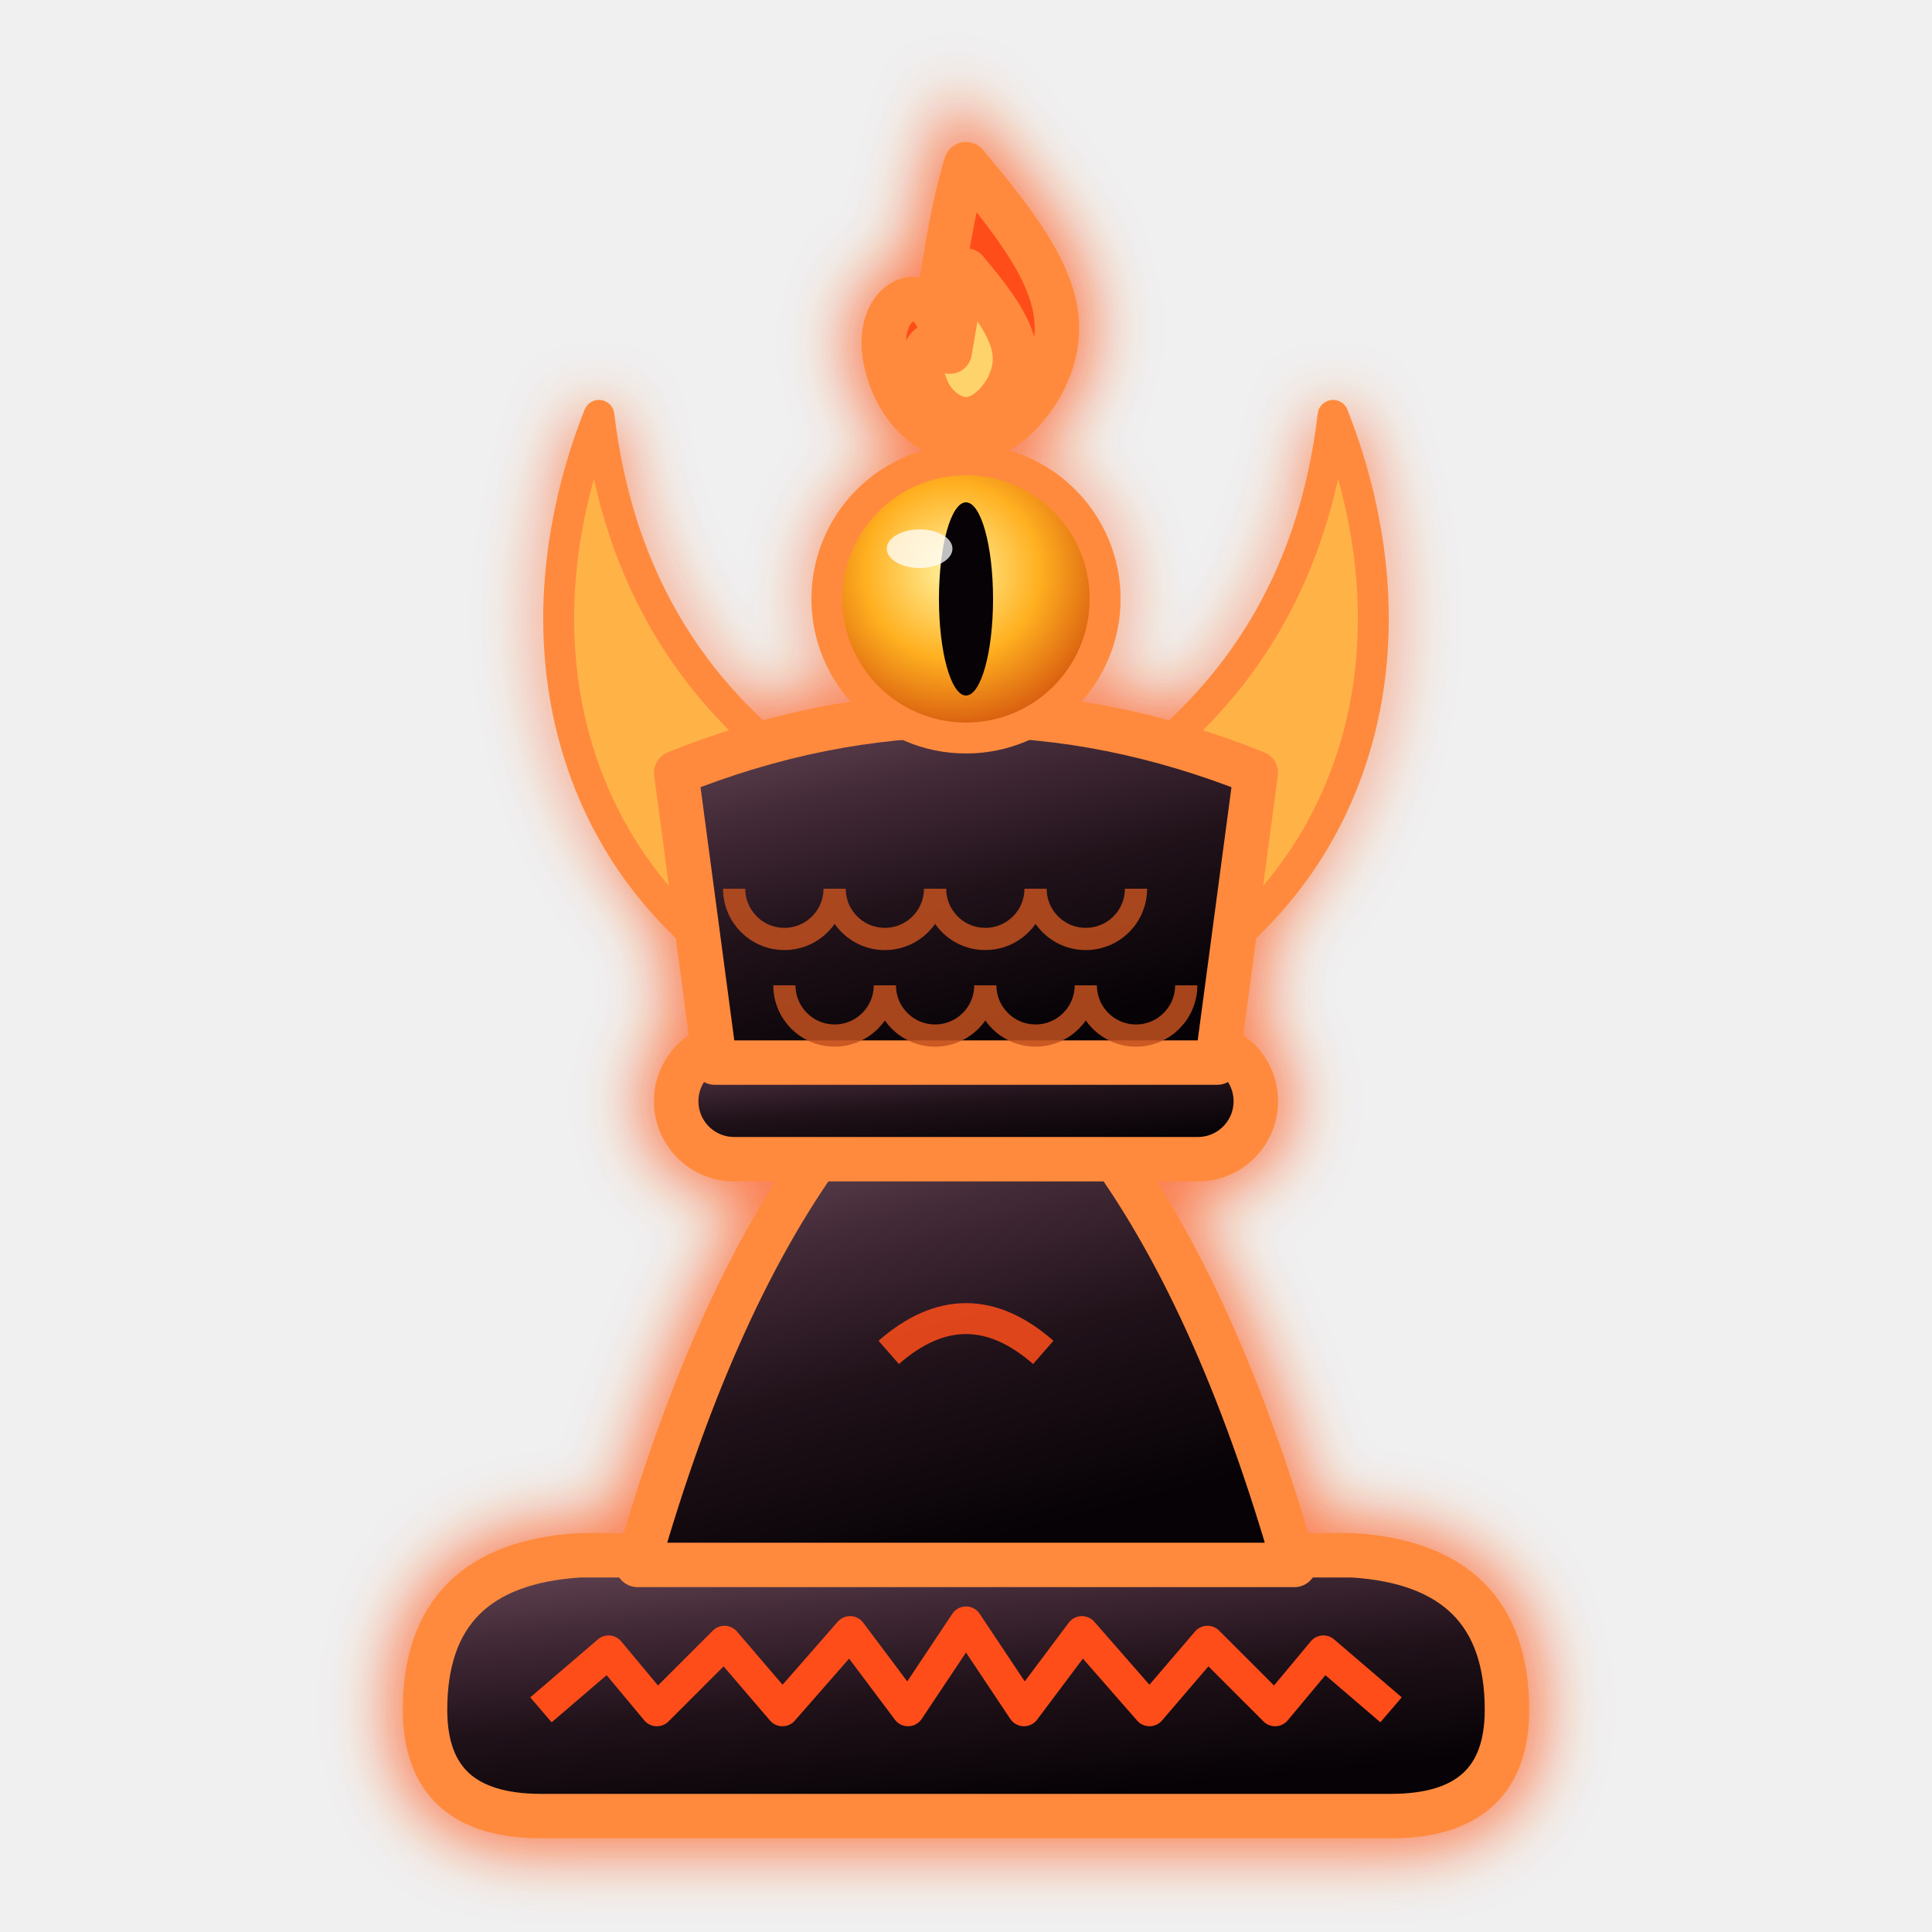
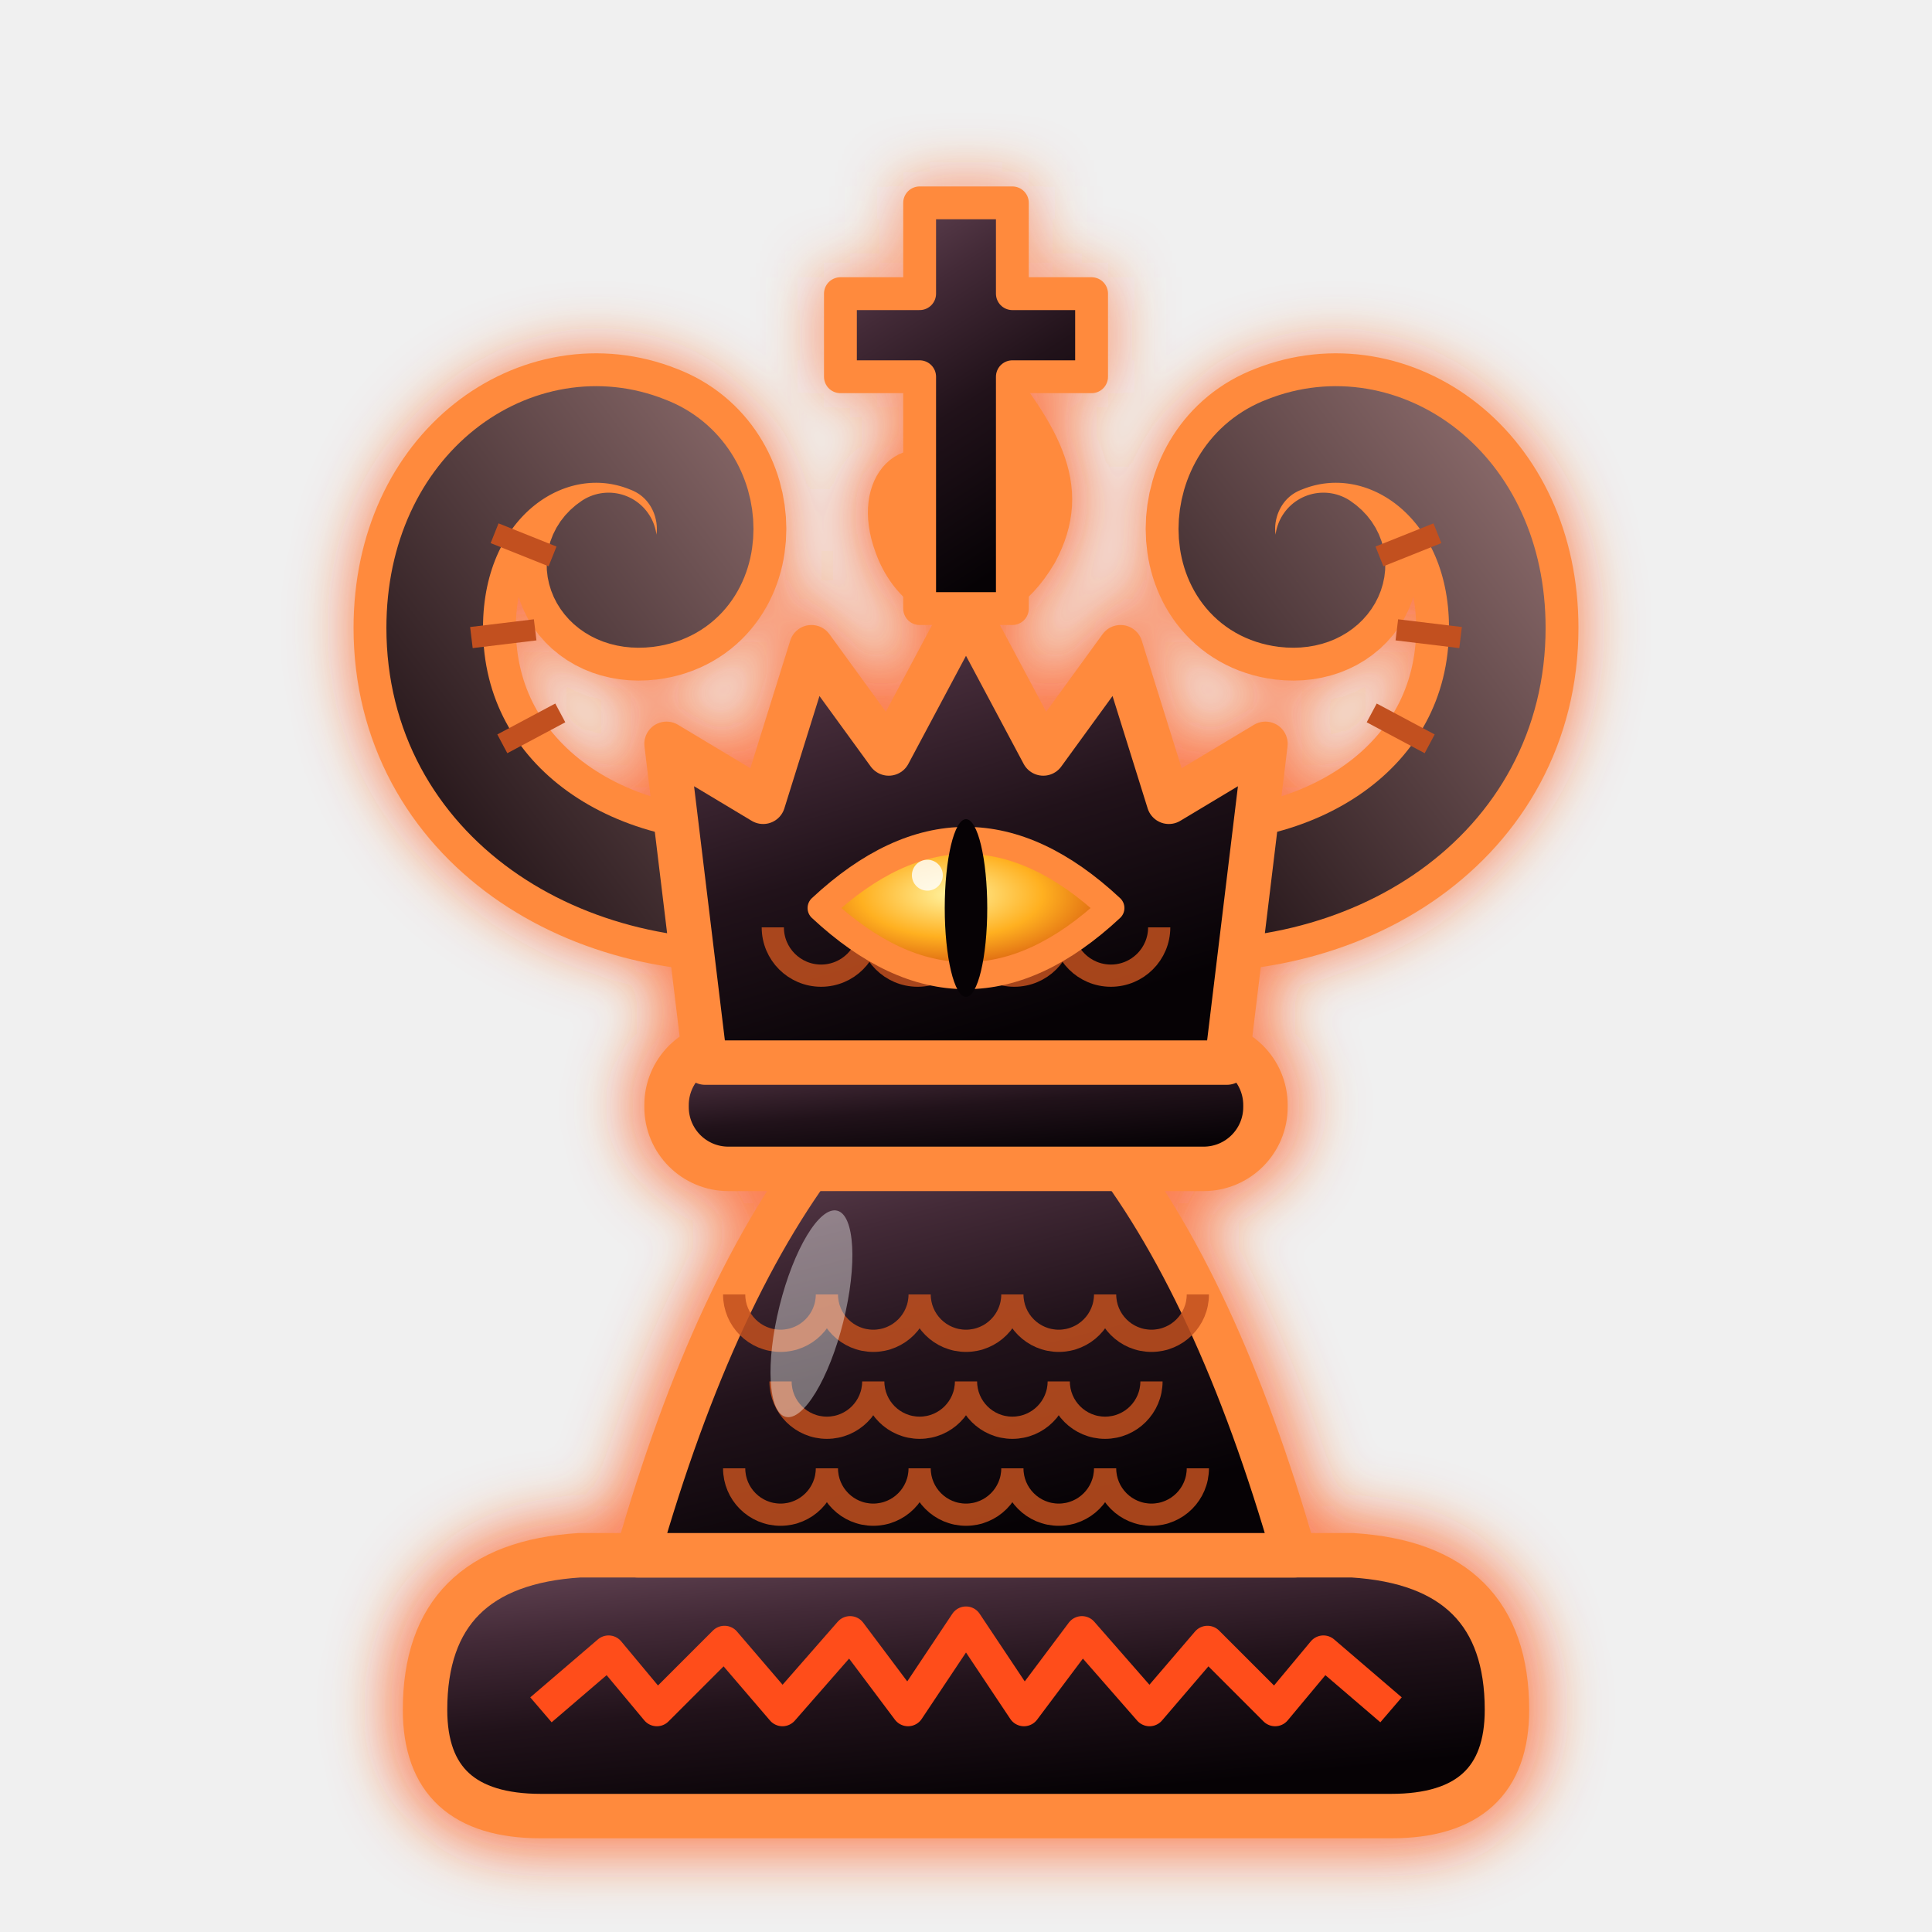
<svg xmlns="http://www.w3.org/2000/svg" viewBox="0 0 100 100">
  <defs>
    <linearGradient id="g" x1="0" y1="0" x2="0.4" y2="1">
      <stop offset="0" stop-color="#6a4a5a" />
      <stop offset="0.3" stop-color="#432a37" />
      <stop offset="0.6" stop-color="#21121a" />
      <stop offset="1" stop-color="#060205" />
    </linearGradient>
    <linearGradient id="gu" gradientUnits="userSpaceOnUse" x1="35" y1="4" x2="62" y2="60">
      <stop offset="0" stop-color="#6a4a5a" />
      <stop offset="0.4" stop-color="#432a37" />
      <stop offset="1" stop-color="#21121a" />
    </linearGradient>
    <linearGradient id="gh" x1="0" y1="1" x2="1" y2="0">
      <stop offset="0" stop-color="#1e1014" />
      <stop offset="1" stop-color="#8a6a6a" />
    </linearGradient>
    <linearGradient id="gm" x1="0" y1="0" x2="1" y2="1">
      <stop offset="0" stop-color="#5a2422" />
      <stop offset="1" stop-color="#120507" />
    </linearGradient>
    <linearGradient id="gf" x1="0" y1="0" x2="1" y2="1">
      <stop offset="0" stop-color="#432a37" />
      <stop offset=".6" stop-color="#21121a" />
      <stop offset="1" stop-color="#060205" />
    </linearGradient>
    <radialGradient id="mo" cx=".7" cy=".4" r=".8">
      <stop offset="0" stop-color="#ffb347" />
      <stop offset=".45" stop-color="#d8380c" />
      <stop offset="1" stop-color="#3a0804" />
    </radialGradient>
    <linearGradient id="gh" x1="0" y1="1" x2="1" y2="0">
      <stop offset="0" stop-color="#1e1014" />
      <stop offset="1" stop-color="#8a6a6a" />
    </linearGradient>
    <linearGradient id="gm" x1="0" y1="0" x2="1" y2="1">
      <stop offset="0" stop-color="#5a2422" />
      <stop offset="1" stop-color="#120507" />
    </linearGradient>
    <linearGradient id="gf" x1="0" y1="0" x2="1" y2="1">
      <stop offset="0" stop-color="#432a37" />
      <stop offset=".6" stop-color="#21121a" />
      <stop offset="1" stop-color="#060205" />
    </linearGradient>
    <radialGradient id="mo" cx=".7" cy=".4" r=".8">
      <stop offset="0" stop-color="#ffb347" />
      <stop offset=".45" stop-color="#d8380c" />
      <stop offset="1" stop-color="#3a0804" />
    </radialGradient>
    <radialGradient id="ey" cx=".45" cy=".4" r=".7">
      <stop offset="0" stop-color="#fff3a0" />
      <stop offset=".45" stop-color="#ffb020" />
      <stop offset="1" stop-color="#c43006" />
    </radialGradient>
    <filter id="bl" x="-20%" y="-20%" width="140%" height="140%">
      <feGaussianBlur stdDeviation="1.6" />
    </filter>
    <style>.gl *{fill:none!important;stroke:#ff5a1f!important} .gl .dt{display:none}</style>
  </defs>
  <g class="gl" filter="url(#bl)" opacity=".8" stroke-width="3.6">
    <path d="M22 88.5 Q22 81 30 80.5 H70 Q78 81 78 88.5 Q78 94 72 94 H28 Q22 94 22 88.5Z" fill="url(#g)" />
    <path d="M28 88.5 L31.5 85.5 L34 88.5 L37.5 85 L40.5 88.5 L44 84.5 L47 88.5 L50 84 L53 88.5 L56 84.5 L59.5 88.5 L62.5 85 L66 88.5 L68.5 85.5 L72 88.5" fill="none" stroke="#ff4d1a" stroke-width="1.7" stroke-linejoin="round" />
-     <path d="M38 50 C29.5 44 26.5 33 31 21.5 C32 30 36 36.5 43 41Z" fill="#ffb347" stroke-width="1.6" />
-     <path d="M62 50 C70.5 44 73.5 33 69 21.5 C68 30 64 36.5 57 41Z" fill="#ffb347" stroke-width="1.6" />
-     <path d="M33 81 Q37 67 43 59 H57 Q63 67 67 81Z" fill="url(#g)" />
-     <rect x="35" y="54" width="30" height="6" rx="3" fill="url(#g)" />
-     <path d="M37 55 L35 40 Q50 34 65 40 L63 55Z" fill="url(#g)" />
-     <path d="M38.0 46 a2.6 2.6 0 0 0 5.2 0 M43.2 46 a2.6 2.6 0 0 0 5.2 0 M48.4 46 a2.6 2.6 0 0 0 5.2 0 M53.6 46 a2.6 2.6 0 0 0 5.2 0 " fill="none" stroke="#c2501f" stroke-width="1.15" opacity=".85" />
-     <path d="M40.6 51 a2.6 2.6 0 0 0 5.2 0 M45.8 51 a2.6 2.6 0 0 0 5.2 0 M51.0 51 a2.6 2.6 0 0 0 5.2 0 M56.2 51 a2.6 2.6 0 0 0 5.2 0 " fill="none" stroke="#c2501f" stroke-width="1.15" opacity=".85" />
-     <circle cx="50" cy="31" r="7.2" fill="url(#ey)" stroke-width="1.6" />
-     <ellipse cx="50" cy="31" rx="1.4" ry="5" fill="#060205" stroke="none" />
-     <ellipse cx="47.6" cy="28.4" rx="1.7" ry="1" fill="#fff" opacity=".75" stroke="none" />
-     <path d="M50 8.5 C54.16 13.44 55.85 16.3 53.9 19.94 C52.6 22.15 51.04 22.8 50 22.8 C48.7 22.8 46.88 21.76 46.1 19.55 C44.8 16.04 47.4 14.35 48.44 16.3 C48.96 13.44 49.22 11.1 50 8.5Z" fill="#ff4d1a" />
-     <path d="M50 14 C52.24 16.66 53.15 18.2 52.1 20.16 C51.4 21.35 50.56 21.7 50 21.7 C49.3 21.7 48.32 21.14 47.9 19.95 C47.2 18.06 48.6 17.15 49.16 18.2 C49.44 16.66 49.58 15.4 50 14Z" fill="#ffd36b" />
-     <path d="M46 70 Q50 66.5 54 70" fill="none" stroke="#ff4d1a" stroke-width="1.6" opacity=".85" />
+     <path d="M40.5 46 C31 47 22.5 41.5 22.5 32.5 C22.5 25 28.5 21 33.5 23 C37.5 24.5 37.5 30.5 33.5 31 C31 31.3 30 29 31.5 28" fill="none" stroke="#ff8a3d" stroke-width="8.4" stroke-linecap="round" stroke-linejoin="round" />
+     <path d="M40.5 46 C31 47 22.5 41.5 22.5 32.5 C22.5 25 28.5 21 33.5 23 C37.5 24.5 37.5 30.5 33.5 31 C31 31.3 30 29 31.5 28" fill="none" stroke="url(#gh)" stroke-width="5" stroke-linecap="round" stroke-linejoin="round" />
+     <path d="M59.5 46 C69 47 77.5 41.5 77.5 32.5 C77.5 25 71.5 21 66.5 23 C62.5 24.5 62.5 30.5 66.5 31 C69 31.3 70 29 68.5 28" fill="none" stroke="#ff8a3d" stroke-width="8.4" stroke-linecap="round" stroke-linejoin="round" />
+     <path d="M59.5 46 C69 47 77.5 41.5 77.5 32.5 C77.5 25 71.5 21 66.5 23 C62.5 24.5 62.5 30.5 66.5 31 C69 31.3 70 29 68.5 28" fill="none" stroke="url(#gh)" stroke-width="5" stroke-linecap="round" stroke-linejoin="round" />
+     <path class="dt" d="M26 38.5 l3 -1.6 M24.4 33 l3.3 -.4 M25.6 27.6 l3 1.2 M74 38.5 l-3 -1.6 M75.6 33 l-3.3 -.4 M74.4 27.6 l-3 1.2" fill="none" stroke="#c2501f" stroke-width="1.1" />
+     <path d="M33 80.5 Q37 66.5 43 59 H57 Q63 66.5 67 80.5Z" fill="url(#g)" />
+     <path d="M38.0 67 a2.4 2.4 0 0 0 4.8 0 M42.8 67 a2.4 2.4 0 0 0 4.8 0 M47.6 67 a2.4 2.4 0 0 0 4.8 0 M52.4 67 a2.4 2.4 0 0 0 4.8 0 M57.2 67 a2.4 2.4 0 0 0 4.8 0 " fill="none" stroke="#c2501f" stroke-width="1.15" opacity=".85" />
+     <path d="M40.4 71.5 a2.4 2.4 0 0 0 4.8 0 M45.2 71.5 a2.4 2.4 0 0 0 4.8 0 M50.0 71.5 a2.4 2.4 0 0 0 4.8 0 M54.8 71.5 a2.4 2.4 0 0 0 4.8 0 " fill="none" stroke="#c2501f" stroke-width="1.15" opacity=".85" />
+     <path d="M38.0 76 a2.4 2.4 0 0 0 4.8 0 M42.8 76 a2.4 2.4 0 0 0 4.8 0 M47.6 76 a2.4 2.4 0 0 0 4.8 0 M52.4 76 a2.4 2.4 0 0 0 4.8 0 M57.2 76 a2.4 2.4 0 0 0 4.8 0 " fill="none" stroke="#c2501f" stroke-width="1.15" opacity=".85" />
+     <rect x="34.5" y="54" width="31" height="6.5" rx="3.2" fill="url(#g)" />
+     <path d="M36.5 55 L34.5 38.5 L39.5 41.5 L42 33.5 L46 39 L50 31.5 L54 39 L58 33.5 L60.5 41.5 L65.5 38.5 L63.5 55Z" fill="url(#g)" />
+     <path d="M40.0 48 a2.5 2.5 0 0 0 5 0 M45.0 48 a2.5 2.5 0 0 0 5 0 M50.0 48 a2.5 2.5 0 0 0 5 0 M55.0 48 a2.5 2.5 0 0 0 5 0 " fill="none" stroke="#c2501f" stroke-width="1.15" opacity=".85" />
+     <path d="M42.5 47 Q50 40 57.5 47 Q50 54 42.5 47Z" fill="url(#ey)" stroke-width="1.4" />
+     <ellipse cx="50" cy="47" rx="1.1" ry="4.6" fill="#060205" stroke="none" />
+     <circle class="dt" cx="48" cy="45.3" r=".8" fill="#fff" opacity=".8" stroke="none" />
+     <path d="M50 18 C53.84 22.56 55.4 25.2 53.6 28.56 C52.4 30.6 50.96 31.2 50 31.2 C48.8 31.2 47.12 30.24 46.4 28.2 C45.2 24.96 47.6 23.4 48.56 25.2 C49.04 22.56 49.28 20.4 50 18Z" fill="#ff4d1a" />
+     <path d="M50 23 C52.08 25.47 52.925 26.9 51.95 28.72 C51.3 29.825 50.52 30.15 50 30.15 C49.35 30.15 48.44 29.63 48.05 28.525 C47.4 26.77 48.7 25.925 49.22 26.9 C49.48 25.47 49.61 24.3 50 23Z" fill="#ffd36b" />
+     <path d="M47.6 31.5 V19.5 H43.5 V15.2 H47.6 V10.5 H52.4 V15.2 H56.5 V19.5 H52.4 V31.5Z" fill="url(#g)" stroke-width="1.7" />
+     <ellipse class="dt" cx="42" cy="68" rx="1.7" ry="5.5" fill="#fff" opacity=".4" stroke="none" transform="rotate(14 42 68)" />
  </g>
  <g stroke="#ff8a3d" stroke-width="2.3" stroke-linejoin="round">
    <path d="M22 88.5 Q22 81 30 80.5 H70 Q78 81 78 88.5 Q78 94 72 94 H28 Q22 94 22 88.5Z" fill="url(#g)" />
    <path d="M28 88.5 L31.5 85.5 L34 88.5 L37.5 85 L40.5 88.5 L44 84.5 L47 88.5 L50 84 L53 88.5 L56 84.5 L59.5 88.5 L62.5 85 L66 88.5 L68.5 85.5 L72 88.5" fill="none" stroke="#ff4d1a" stroke-width="1.7" stroke-linejoin="round" />
-     <path d="M38 50 C29.5 44 26.5 33 31 21.5 C32 30 36 36.5 43 41Z" fill="#ffb347" stroke-width="1.6" />
-     <path d="M62 50 C70.5 44 73.5 33 69 21.5 C68 30 64 36.5 57 41Z" fill="#ffb347" stroke-width="1.6" />
-     <path d="M33 81 Q37 67 43 59 H57 Q63 67 67 81Z" fill="url(#g)" />
-     <rect x="35" y="54" width="30" height="6" rx="3" fill="url(#g)" />
-     <path d="M37 55 L35 40 Q50 34 65 40 L63 55Z" fill="url(#g)" />
-     <path d="M38.0 46 a2.6 2.6 0 0 0 5.2 0 M43.2 46 a2.6 2.6 0 0 0 5.2 0 M48.4 46 a2.6 2.6 0 0 0 5.2 0 M53.6 46 a2.6 2.6 0 0 0 5.2 0 " fill="none" stroke="#c2501f" stroke-width="1.15" opacity=".85" />
-     <path d="M40.6 51 a2.6 2.6 0 0 0 5.2 0 M45.8 51 a2.6 2.6 0 0 0 5.2 0 M51.0 51 a2.6 2.6 0 0 0 5.2 0 M56.2 51 a2.6 2.6 0 0 0 5.2 0 " fill="none" stroke="#c2501f" stroke-width="1.15" opacity=".85" />
-     <circle cx="50" cy="31" r="7.2" fill="url(#ey)" stroke-width="1.6" />
-     <ellipse cx="50" cy="31" rx="1.4" ry="5" fill="#060205" stroke="none" />
-     <ellipse cx="47.6" cy="28.4" rx="1.7" ry="1" fill="#fff" opacity=".75" stroke="none" />
-     <path d="M50 8.5 C54.16 13.44 55.85 16.3 53.9 19.94 C52.6 22.15 51.04 22.8 50 22.8 C48.7 22.8 46.88 21.76 46.1 19.55 C44.8 16.04 47.4 14.35 48.44 16.3 C48.96 13.44 49.22 11.1 50 8.5Z" fill="#ff4d1a" />
-     <path d="M50 14 C52.24 16.66 53.15 18.2 52.1 20.16 C51.4 21.35 50.56 21.7 50 21.7 C49.3 21.7 48.32 21.14 47.9 19.95 C47.2 18.06 48.6 17.15 49.16 18.2 C49.44 16.66 49.58 15.4 50 14Z" fill="#ffd36b" />
-     <path d="M46 70 Q50 66.5 54 70" fill="none" stroke="#ff4d1a" stroke-width="1.6" opacity=".85" />
+     <path d="M40.5 46 C31 47 22.5 41.5 22.5 32.5 C22.5 25 28.5 21 33.5 23 C37.5 24.5 37.5 30.5 33.5 31 C31 31.3 30 29 31.5 28" fill="none" stroke="#ff8a3d" stroke-width="8.4" stroke-linecap="round" stroke-linejoin="round" />
+     <path d="M40.5 46 C31 47 22.5 41.5 22.5 32.5 C22.5 25 28.5 21 33.5 23 C37.5 24.5 37.5 30.5 33.5 31 C31 31.3 30 29 31.5 28" fill="none" stroke="url(#gh)" stroke-width="5" stroke-linecap="round" stroke-linejoin="round" />
+     <path d="M59.5 46 C69 47 77.5 41.5 77.5 32.5 C77.5 25 71.5 21 66.5 23 C62.5 24.5 62.5 30.5 66.5 31 C69 31.3 70 29 68.5 28" fill="none" stroke="#ff8a3d" stroke-width="8.4" stroke-linecap="round" stroke-linejoin="round" />
+     <path d="M59.5 46 C69 47 77.5 41.5 77.5 32.5 C77.5 25 71.5 21 66.5 23 C62.5 24.5 62.5 30.5 66.5 31 C69 31.3 70 29 68.5 28" fill="none" stroke="url(#gh)" stroke-width="5" stroke-linecap="round" stroke-linejoin="round" />
+     <path class="dt" d="M26 38.5 l3 -1.6 M24.4 33 l3.3 -.4 M25.6 27.6 l3 1.2 M74 38.5 l-3 -1.6 M75.6 33 l-3.3 -.4 M74.4 27.6 l-3 1.2" fill="none" stroke="#c2501f" stroke-width="1.1" />
+     <path d="M33 80.5 Q37 66.5 43 59 H57 Q63 66.5 67 80.5Z" fill="url(#g)" />
+     <path d="M38.0 67 a2.4 2.4 0 0 0 4.8 0 M42.8 67 a2.4 2.4 0 0 0 4.8 0 M47.6 67 a2.4 2.4 0 0 0 4.8 0 M52.4 67 a2.4 2.4 0 0 0 4.8 0 M57.2 67 a2.4 2.4 0 0 0 4.8 0 " fill="none" stroke="#c2501f" stroke-width="1.15" opacity=".85" />
+     <path d="M40.4 71.5 a2.4 2.4 0 0 0 4.8 0 M45.2 71.5 a2.4 2.4 0 0 0 4.8 0 M50.0 71.5 a2.4 2.4 0 0 0 4.8 0 M54.8 71.5 a2.4 2.4 0 0 0 4.8 0 " fill="none" stroke="#c2501f" stroke-width="1.15" opacity=".85" />
+     <path d="M38.0 76 a2.4 2.4 0 0 0 4.8 0 M42.8 76 a2.4 2.4 0 0 0 4.8 0 M47.6 76 a2.4 2.4 0 0 0 4.8 0 M52.4 76 a2.4 2.4 0 0 0 4.8 0 M57.2 76 a2.4 2.4 0 0 0 4.8 0 " fill="none" stroke="#c2501f" stroke-width="1.15" opacity=".85" />
+     <rect x="34.5" y="54" width="31" height="6.5" rx="3.2" fill="url(#g)" />
+     <path d="M36.5 55 L34.5 38.5 L39.5 41.5 L42 33.5 L46 39 L50 31.5 L54 39 L58 33.5 L60.5 41.5 L65.5 38.5 L63.5 55Z" fill="url(#g)" />
+     <path d="M40.0 48 a2.5 2.5 0 0 0 5 0 M45.0 48 a2.5 2.5 0 0 0 5 0 M50.0 48 a2.5 2.5 0 0 0 5 0 M55.0 48 a2.5 2.5 0 0 0 5 0 " fill="none" stroke="#c2501f" stroke-width="1.15" opacity=".85" />
+     <path d="M42.5 47 Q50 40 57.5 47 Q50 54 42.5 47Z" fill="url(#ey)" stroke-width="1.4" />
+     <ellipse cx="50" cy="47" rx="1.1" ry="4.6" fill="#060205" stroke="none" />
+     <circle class="dt" cx="48" cy="45.3" r=".8" fill="#fff" opacity=".8" stroke="none" />
+     <path d="M50 18 C53.84 22.56 55.4 25.2 53.6 28.56 C52.4 30.6 50.96 31.2 50 31.2 C48.8 31.2 47.12 30.24 46.4 28.2 C45.2 24.96 47.6 23.4 48.56 25.2 C49.04 22.56 49.28 20.4 50 18Z" fill="#ff4d1a" />
+     <path d="M50 23 C52.08 25.47 52.925 26.9 51.95 28.72 C51.3 29.825 50.52 30.15 50 30.15 C49.35 30.15 48.44 29.63 48.05 28.525 C47.4 26.77 48.7 25.925 49.22 26.9 C49.48 25.47 49.61 24.3 50 23Z" fill="#ffd36b" />
+     <path d="M47.6 31.5 V19.5 H43.5 V15.2 H47.6 V10.5 H52.4 V15.2 H56.5 V19.5 H52.4 V31.5Z" fill="url(#g)" stroke-width="1.7" />
+     <ellipse class="dt" cx="42" cy="68" rx="1.7" ry="5.5" fill="#fff" opacity=".4" stroke="none" transform="rotate(14 42 68)" />
  </g>
</svg>
